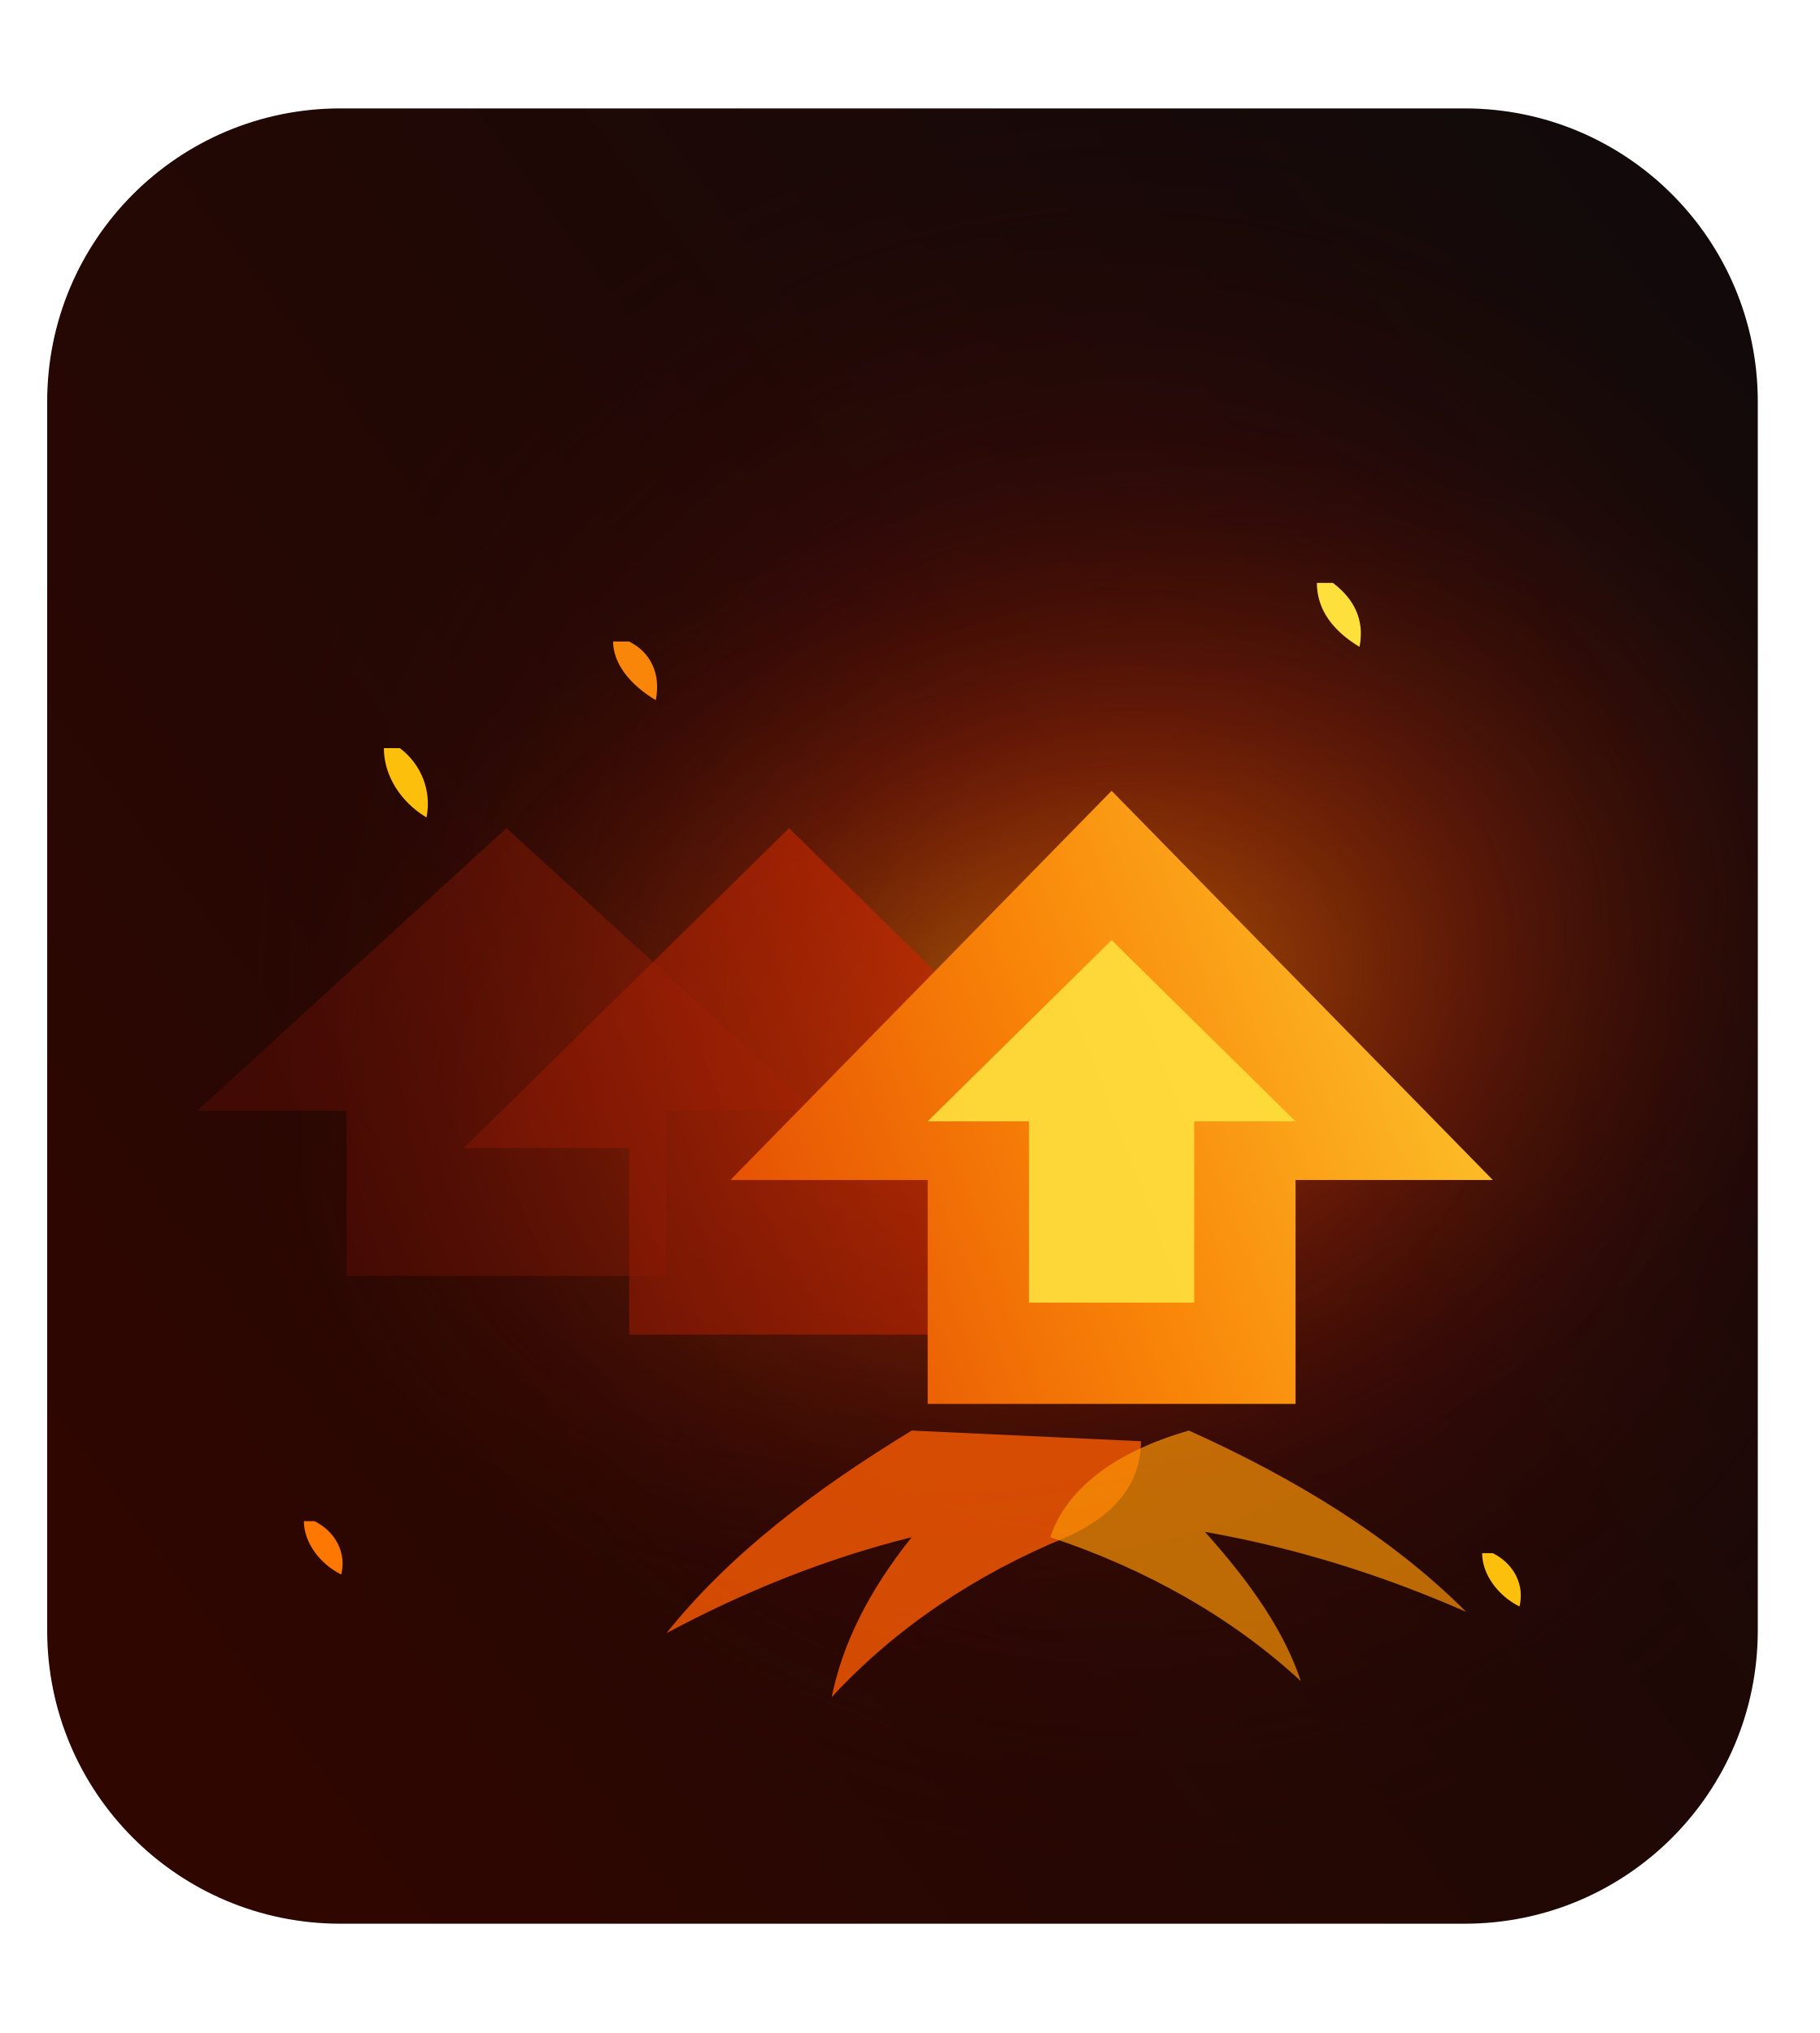
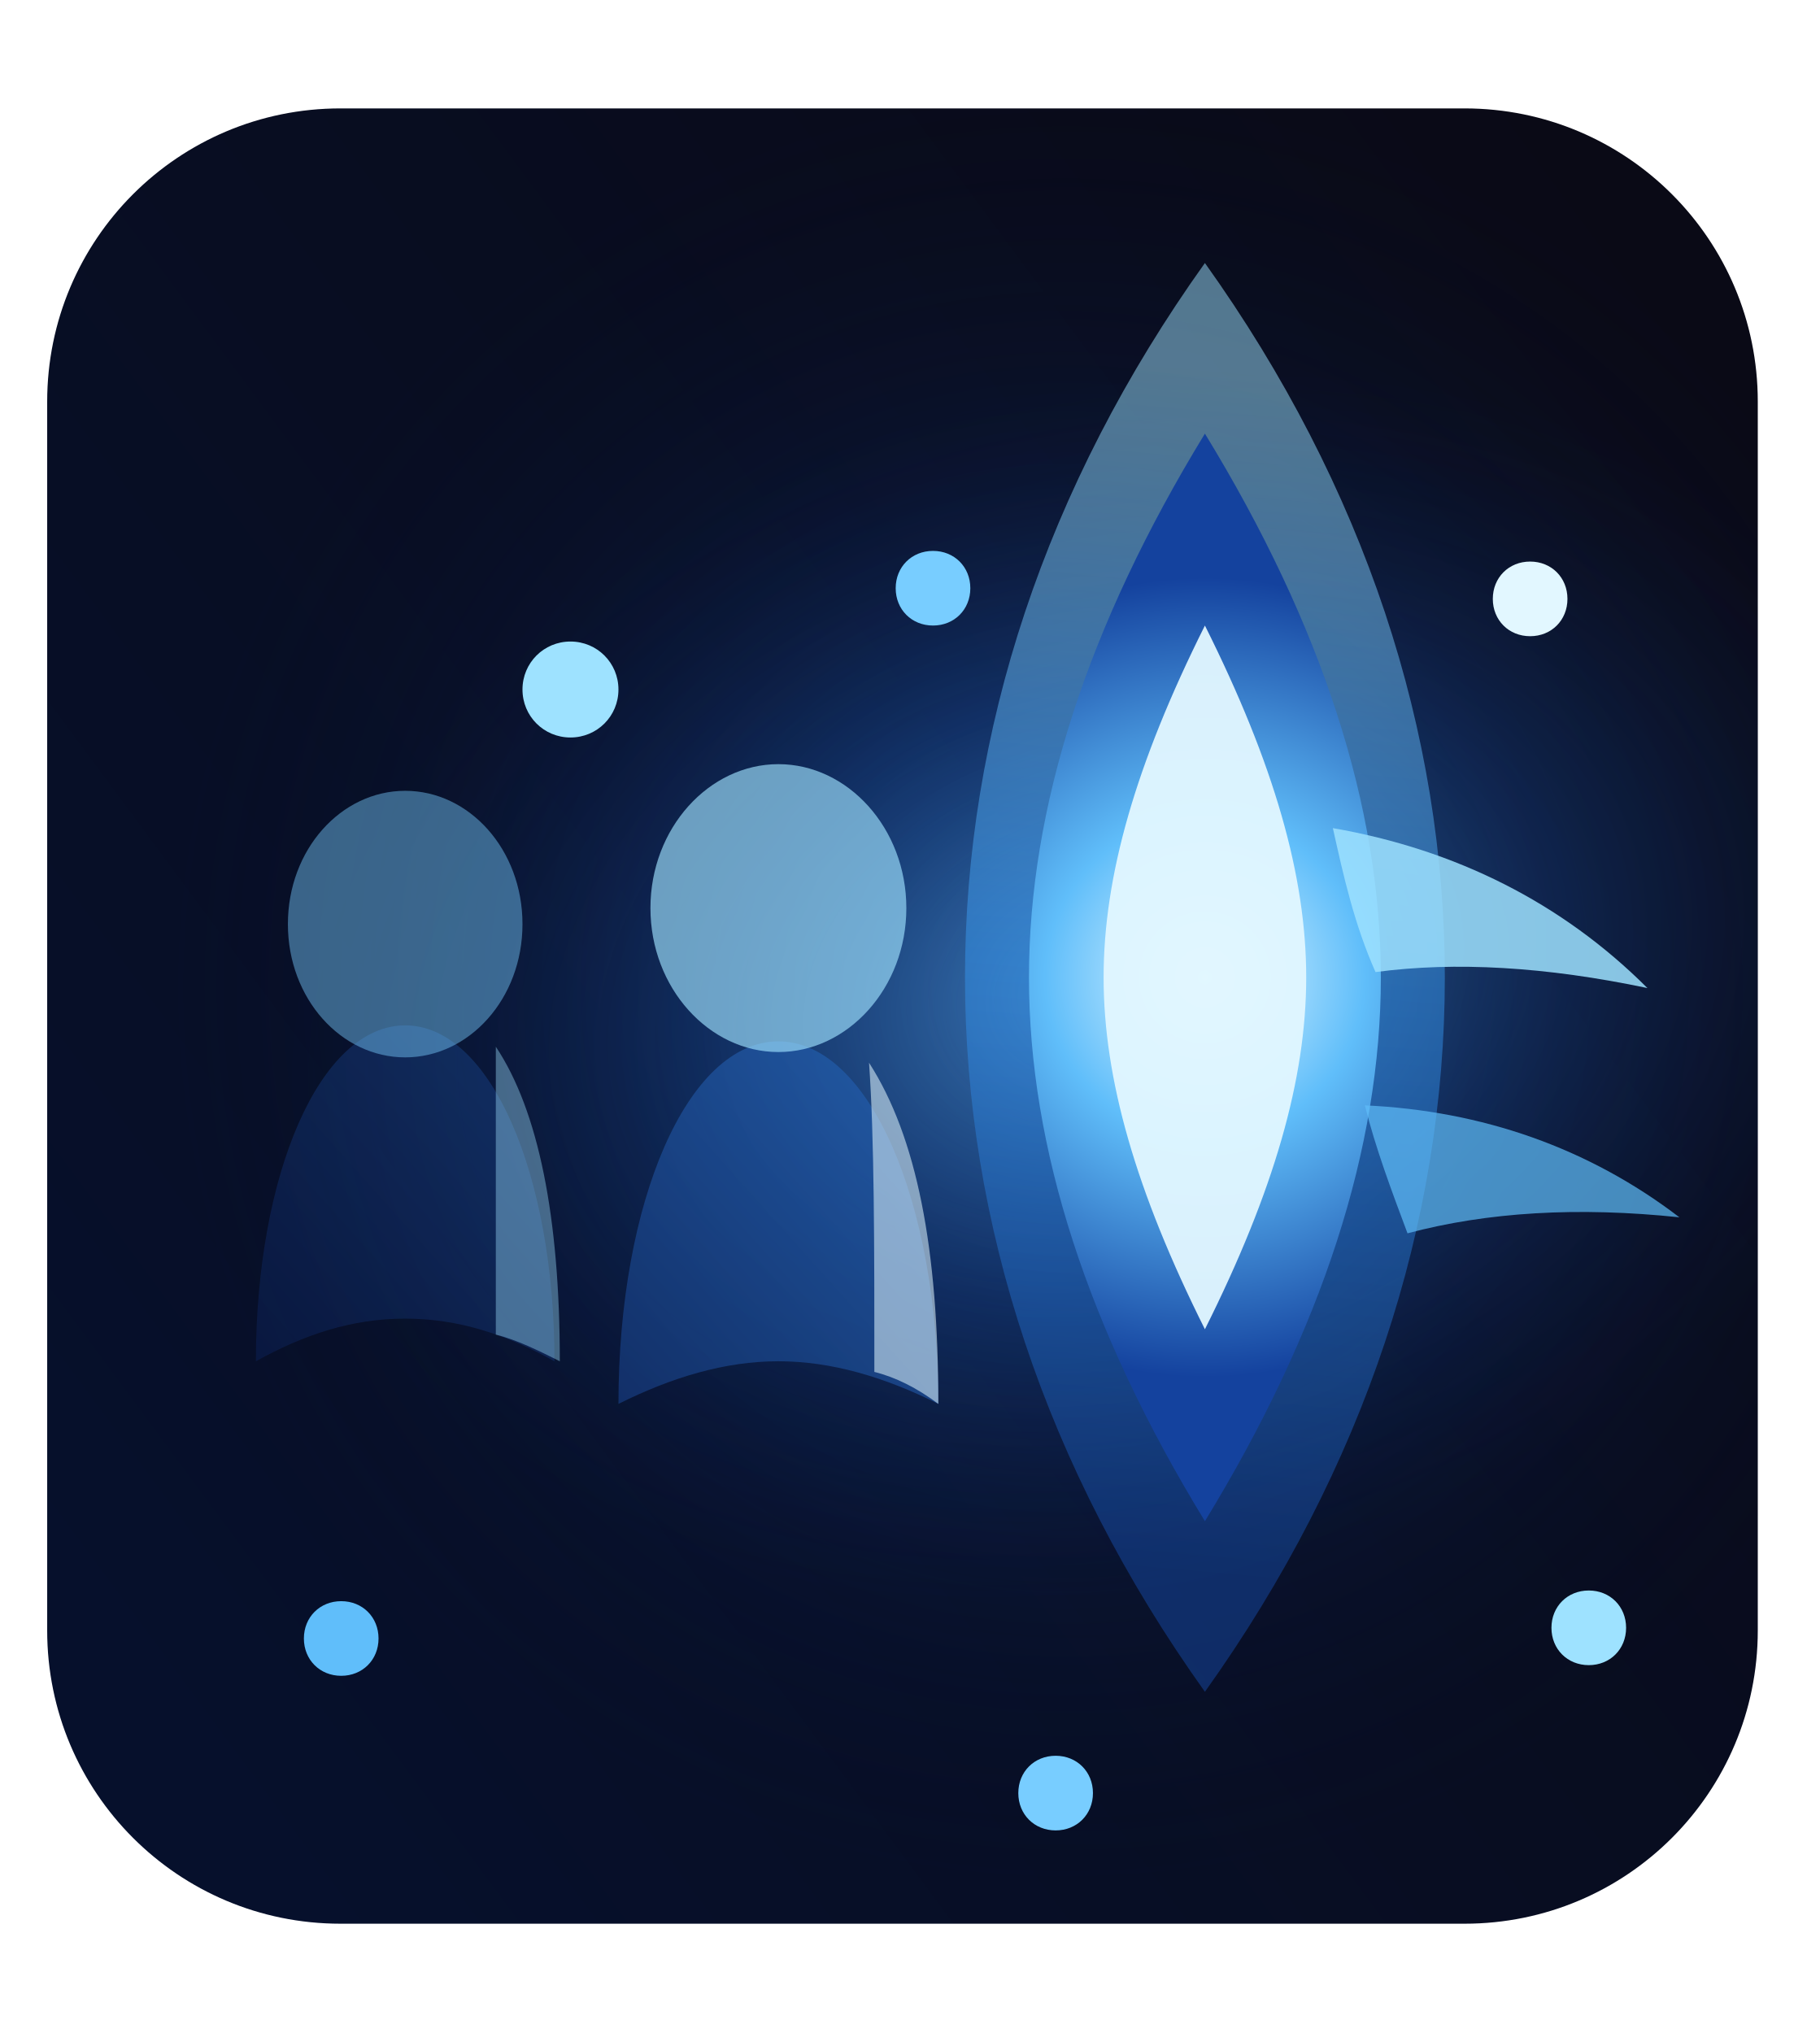
<svg xmlns="http://www.w3.org/2000/svg" version="1.1" style="display: block;" viewBox="0 189.333 682.667 762.667" width="682.667" height="762.667" preserveAspectRatio="none">
  <defs>
    <linearGradient id="blink_panel" gradientUnits="userSpaceOnUse" x1="23.848" y1="789.072" x2="653.072" y2="323.171">
-       <stop offset="0" stop-opacity="1" stop-color="rgb(48,6,0)" />
-       <stop offset="1" stop-opacity="1" stop-color="rgb(18,10,10)" />
+       <stop offset="0" stop-opacity="1" stop-color="rgb(6,16,44)" />
+       <stop offset="1" stop-opacity="1" stop-color="rgb(10,10,22)" />
    </linearGradient>
-     <radialGradient id="blink_forge" gradientUnits="userSpaceOnUse" cx="420" cy="560" r="330">
-       <stop offset="0" stop-opacity="0.55" stop-color="rgb(171,20,2)" />
-       <stop offset="0.55" stop-opacity="0.22" stop-color="rgb(117,15,9)" />
-       <stop offset="1" stop-opacity="0" stop-color="rgb(48,6,0)" />
+     <radialGradient id="blink_forge" gradientUnits="userSpaceOnUse" cx="400" cy="560" r="340">
+       <stop offset="0" stop-opacity="0.6" stop-color="rgb(24,86,178)" />
+       <stop offset="0.55" stop-opacity="0.24" stop-color="rgb(14,44,104)" />
+       <stop offset="1" stop-opacity="0" stop-color="rgb(6,16,44)" />
    </radialGradient>
-     <linearGradient id="blink_arrow" gradientUnits="userSpaceOnUse" x1="180" y1="640" x2="600" y2="480">
-       <stop offset="0" stop-opacity="1" stop-color="rgb(217,47,1)" />
-       <stop offset="0.5" stop-opacity="1" stop-color="rgb(249,134,8)" />
-       <stop offset="1" stop-opacity="1" stop-color="rgb(254,224,61)" />
+     <linearGradient id="blink_gate" gradientUnits="userSpaceOnUse" x1="430" y1="780" x2="470" y2="330">
+       <stop offset="0" stop-opacity="1" stop-color="rgb(21,74,166)" />
+       <stop offset="0.5" stop-opacity="1" stop-color="rgb(54,150,238)" />
+       <stop offset="1" stop-opacity="1" stop-color="rgb(158,226,255)" />
    </linearGradient>
-     <linearGradient id="blink_echo" gradientUnits="userSpaceOnUse" x1="120" y1="660" x2="420" y2="540">
-       <stop offset="0" stop-opacity="1" stop-color="rgb(94,13,6)" />
-       <stop offset="1" stop-opacity="1" stop-color="rgb(217,47,1)" />
+     <radialGradient id="blink_mouth" gradientUnits="userSpaceOnUse" cx="452" cy="556" r="150">
+       <stop offset="0" stop-opacity="1" stop-color="rgb(226,247,255)" />
+       <stop offset="0.4" stop-opacity="1" stop-color="rgb(96,190,250)" />
+       <stop offset="1" stop-opacity="1" stop-color="rgb(20,66,158)" />
+     </radialGradient>
+     <linearGradient id="blink_echo" gradientUnits="userSpaceOnUse" x1="90" y1="700" x2="380" y2="440">
+       <stop offset="0" stop-opacity="1" stop-color="rgb(12,32,86)" />
+       <stop offset="1" stop-opacity="1" stop-color="rgb(46,124,214)" />
    </linearGradient>
-     <radialGradient id="blink_glow" gradientUnits="userSpaceOnUse" cx="0" cy="0" r="1" gradientTransform="matrix(300,-90,60,200,400,570)">
-       <stop offset="0" stop-opacity="0.45" stop-color="rgb(252,191,12)" />
-       <stop offset="0.5" stop-opacity="0.18" stop-color="rgb(241,87,3)" />
-       <stop offset="1" stop-opacity="0" stop-color="rgb(94,13,6)" />
+     <radialGradient id="blink_glow" gradientUnits="userSpaceOnUse" cx="0" cy="0" r="1" gradientTransform="matrix(310,-70,50,220,420,560)">
+       <stop offset="0" stop-opacity="0.5" stop-color="rgb(120,205,255)" />
+       <stop offset="0.5" stop-opacity="0.2" stop-color="rgb(36,110,210)" />
+       <stop offset="1" stop-opacity="0" stop-color="rgb(12,32,86)" />
    </radialGradient>
    <clipPath id="blink_tile">
      <path d="M 17.7 340 C 17.7 279.2 66.9 230 127.7 230 L 549.4 230 C 610.2 230 659.4 279.2 659.4 340 L 659.4 801 C 659.4 861.8 610.2 911 549.4 911 L 127.7 911 C 66.9 911 17.7 861.8 17.7 801 Z" />
    </clipPath>
  </defs>
  <g clip-path="url(#blink_tile)">
    <path fill="url(#blink_panel)" d="M 17.7 340 C 17.7 279.2 66.9 230 127.7 230 L 549.4 230 C 610.2 230 659.4 279.2 659.4 340 L 659.4 801 C 659.4 861.8 610.2 911 549.4 911 L 127.7 911 C 66.9 911 17.7 861.8 17.7 801 Z" />
    <path fill="url(#blink_forge)" d="M 17.7 230 L 659.4 230 L 659.4 911 L 17.7 911 Z" />
    <path fill="url(#blink_glow)" d="M 17.7 230 L 659.4 230 L 659.4 911 L 17.7 911 Z" />
-     <path fill="url(#blink_echo)" fill-opacity="0.45" d="M 130 668 L 250 668 L 250 606 L 306 606 L 190 500 L 74 606 L 130 606 z" />
-     <path fill="url(#blink_echo)" fill-opacity="0.75" d="M 236 690 L 356 690 L 356 620 L 418 620 L 296 500 L 174 620 L 236 620 z" />
-     <path fill="url(#blink_arrow)" d="M 348 716 L 486 716 L 486 632 L 560 632 L 417 486 L 274 632 L 348 632 z" />
-     <path fill="rgb(254,224,61)" fill-opacity="0.9" d="M 386 678 L 448 678 L 448 610 L 486 610 L 417 542 L 348 610 L 386 610 z" />
-     <path fill="rgb(252,191,12)" d="M 150 470 C 158 476 162 486 160 496 C 150 490 144 480 144 470 z" />
-     <path fill="rgb(249,134,8)" d="M 236 430 C 244 434 248 442 246 452 C 236 446 230 438 230 430 z" />
-     <path fill="rgb(254,224,61)" d="M 500 408 C 508 414 512 422 510 432 C 500 426 494 418 494 408 z" />
-     <path fill="rgb(253,120,2)" d="M 118 760 C 126 764 130 772 128 780 C 120 776 114 768 114 760 z" />
-     <path fill="rgb(252,191,12)" d="M 560 772 C 568 776 572 784 570 792 C 562 788 556 780 556 772 z" />
-     <path fill="rgb(241,87,3)" fill-opacity="0.85" d="M 342 726 C 306 748 274 772 250 802 C 280 786 310 774 342 766 C 326 786 316 806 312 826 C 336 800 366 780 400 766 C 418 758 428 746 428 730 z" />
-     <path fill="rgb(252,149,6)" fill-opacity="0.7" d="M 446 726 C 486 744 522 766 550 794 C 518 780 486 770 452 764 C 470 784 482 802 488 820 C 462 796 430 778 394 766 C 400 748 418 734 446 726 z" />
+     <path fill="url(#blink_echo)" fill-opacity="0.5" d="M 96 700 C 96 630 120 574 152 574 C 184 574 208 630 208 700 C 190 690 172 684 152 684 C 132 684 114 690 96 700 z" />
+     <path fill="rgb(120,205,255)" fill-opacity="0.45" d="M 152 486 C 176 486 196 508 196 536 C 196 564 176 586 152 586 C 128 586 108 564 108 536 C 108 508 128 486 152 486 z" />
+     <path fill="rgb(158,226,255)" fill-opacity="0.4" d="M 186 582 C 202 606 210 646 210 700 C 202 696 194 692 186 690 C 186 646 186 610 186 582 z" />
+     <path fill="url(#blink_echo)" fill-opacity="0.8" d="M 232 716 C 232 640 258 580 292 580 C 326 580 352 640 352 716 C 332 706 312 700 292 700 C 272 700 252 706 232 716 z" />
+     <path fill="rgb(158,226,255)" fill-opacity="0.65" d="M 292 476 C 318 476 340 500 340 530 C 340 560 318 584 292 584 C 266 584 244 560 244 530 C 244 500 266 476 292 476 z" />
+     <path fill="rgb(226,247,255)" fill-opacity="0.55" d="M 326 588 C 344 616 352 658 352 716 C 344 710 336 706 328 704 C 328 656 328 616 326 588 z" />
+     <path fill="url(#blink_gate)" fill-opacity="0.5" d="M 452 288 C 512 372 542 464 542 556 C 542 648 512 740 452 824 C 392 740 362 648 362 556 C 362 464 392 372 452 288 z" />
+     <path fill="url(#blink_mouth)" d="M 452 352 C 496 424 518 492 518 556 C 518 620 496 688 452 760 C 408 688 386 620 386 556 C 386 492 408 424 452 352 z" />
+     <path fill="rgb(226,247,255)" fill-opacity="0.95" d="M 452 424 C 478 476 490 518 490 556 C 490 594 478 636 452 688 C 426 636 414 594 414 556 C 414 518 426 476 452 424 z" />
+     <path fill="rgb(158,226,255)" fill-opacity="0.85" d="M 500 500 C 546 508 586 528 618 560 C 580 552 546 550 516 554 C 508 536 504 518 500 500 z" />
+     <path fill="rgb(96,190,250)" fill-opacity="0.7" d="M 512 604 C 556 606 596 620 630 646 C 592 642 558 644 528 652 C 522 636 516 620 512 604 z" />
+     <path fill="rgb(158,226,255)" d="M 214 430 C 224 430 232 438 232 448 C 232 458 224 466 214 466 C 204 466 196 458 196 448 C 196 438 204 430 214 430 z" />
+     <path fill="rgb(120,205,255)" d="M 350 396 C 358 396 364 402 364 410 C 364 418 358 424 350 424 C 342 424 336 418 336 410 C 336 402 342 396 350 396 z" />
+     <path fill="rgb(226,247,255)" d="M 574 400 C 582 400 588 406 588 414 C 588 422 582 428 574 428 C 566 428 560 422 560 414 C 560 406 566 400 574 400 z" />
+     <path fill="rgb(96,190,250)" d="M 128 790 C 136 790 142 796 142 804 C 142 812 136 818 128 818 C 120 818 114 812 114 804 C 114 796 120 790 128 790 z" />
+     <path fill="rgb(158,226,255)" d="M 596 786 C 604 786 610 792 610 800 C 610 808 604 814 596 814 C 588 814 582 808 582 800 C 582 792 588 786 596 786 z" />
+     <path fill="rgb(120,205,255)" d="M 396 848 C 404 848 410 854 410 862 C 410 870 404 876 396 876 C 388 876 382 870 382 862 C 382 854 388 848 396 848 z" />
  </g>
</svg>
